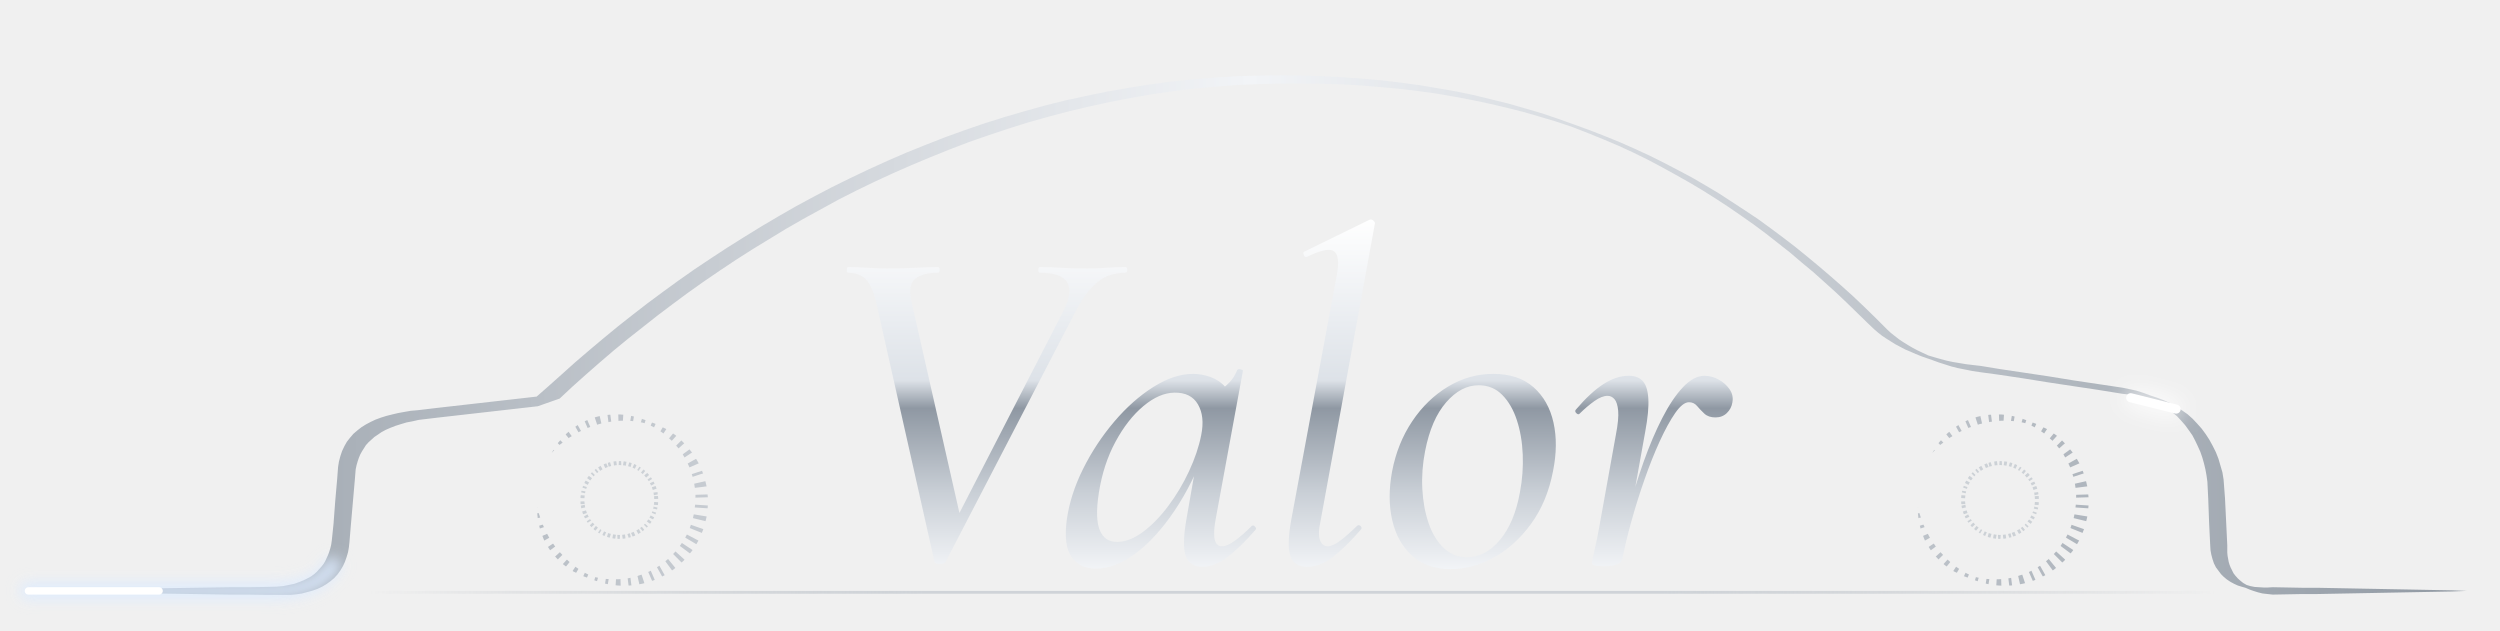
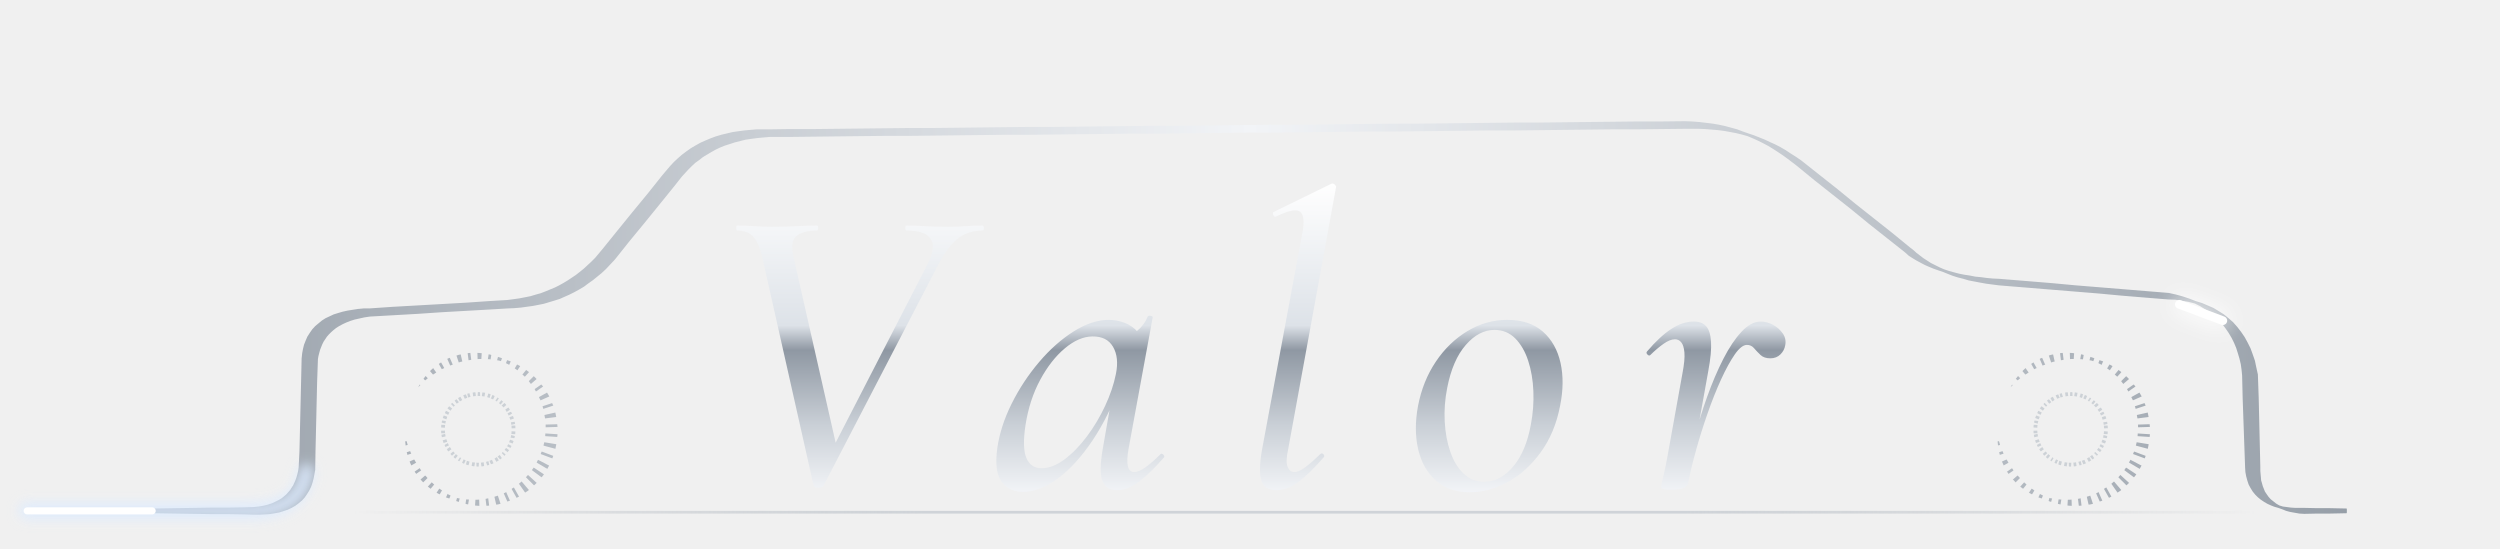
- <svg xmlns="http://www.w3.org/2000/svg" viewBox="40 92 880 222" width="880" height="222" role="img" aria-label="Valor Limo car">
+ <svg xmlns="http://www.w3.org/2000/svg" viewBox="20 112 920 202" width="920" height="202" role="img" aria-label="Valor Limo car">
  <style>.vl-trace{stroke-dasharray:1000 1100;animation:vl-trace 4.2s linear both}.vl-car{stroke-dasharray:1 2;animation:vl-car 4.2s cubic-bezier(.45,0,.2,1) both}.vl-road{animation:vl-road 4.2s ease-out both}.vl-word{animation:vl-word 4.2s ease-out both}.vl-limo{animation:vl-limo 4.2s ease-out both}.vl-lamp{animation:vl-lamp 4.2s linear both,vl-pulse 4s ease-in-out 4.2s infinite}@keyframes vl-trace{0%{stroke-dashoffset:1003}55%,100%{stroke-dashoffset:0}}@keyframes vl-car{0%,40%{stroke-dashoffset:1.03}80%,100%{stroke-dashoffset:0}}@keyframes vl-road{0%,30%{opacity:0}70%,100%{opacity:1}}@keyframes vl-word{0%,49%{opacity:0}83%,100%{opacity:1}}@keyframes vl-limo{0%,71%{opacity:0}95%,100%{opacity:1}}@keyframes vl-lamp{0%,45%{opacity:0}48%{opacity:1}60%{opacity:.55}72%,100%{opacity:1}}@keyframes vl-pulse{0%,100%{opacity:1}50%{opacity:.6}}@media (prefers-reduced-motion: reduce){.fx{display:none}.vl-trace,.vl-car,.vl-road,.vl-word,.vl-limo,.vl-lamp{animation:none}}</style>
  <defs>
    <linearGradient id="vl-chrome" x1="0" y1="0" x2="0" y2="1">
      <stop offset="0" stop-color="#FFFFFF" />
      <stop offset="0.46" stop-color="#DDE2E8" />
      <stop offset="0.54" stop-color="#8F98A3" />
      <stop offset="0.78" stop-color="#C9CFD6" />
      <stop offset="1" stop-color="#F2F4F7" />
    </linearGradient>
    <linearGradient id="vl-silver" gradientUnits="userSpaceOnUse" x1="40" y1="0" x2="920" y2="0">
      <stop offset="0" stop-color="#8E97A1" />
      <stop offset="0.5" stop-color="#F2F4F7" />
      <stop offset="1" stop-color="#8E97A1" />
    </linearGradient>
    <linearGradient id="vl-line" gradientUnits="userSpaceOnUse" x1="0" y1="0" x2="300" y2="0">
      <stop offset="0" stop-color="#B9C0C8" stop-opacity="0" />
      <stop offset="0.16" stop-color="#B9C0C8" />
      <stop offset="0.5" stop-color="#E8EBEF" />
      <stop offset="0.84" stop-color="#B9C0C8" />
      <stop offset="1" stop-color="#B9C0C8" stop-opacity="0" />
    </linearGradient>
-     <linearGradient id="vl-road" gradientUnits="userSpaceOnUse" x1="170" y1="0" x2="820" y2="0">
+     <linearGradient id="vl-road" gradientUnits="userSpaceOnUse" x1="150" y1="0" x2="850" y2="0">
      <stop offset="0" stop-color="#8E97A1" stop-opacity="0" />
      <stop offset="0.3" stop-color="#B9C0C8" stop-opacity="0.6" />
      <stop offset="0.7" stop-color="#B9C0C8" stop-opacity="0.6" />
      <stop offset="1" stop-color="#8E97A1" stop-opacity="0" />
    </linearGradient>
    <linearGradient id="vl-sheen" gradientUnits="userSpaceOnUse" x1="-200" y1="0" x2="0" y2="0">
      <stop offset="0" stop-color="#FFFFFF" stop-opacity="0" />
      <stop offset="0.5" stop-color="#FFFFFF" stop-opacity="0.95" />
      <stop offset="1" stop-color="#FFFFFF" stop-opacity="0" />
      <animateTransform attributeName="gradientTransform" type="translate" values="0 0;1200 0;1200 0" keyTimes="0;0.45;1" begin="3.4s" dur="5s" repeatCount="indefinite" />
    </linearGradient>
    <filter id="vl-glow" x="-200%" y="-200%" width="500%" height="500%">
      <feGaussianBlur stdDeviation="4" result="b" />
      <feMerge>
        <feMergeNode in="b" />
        <feMergeNode in="b" />
        <feMergeNode in="SourceGraphic" />
      </feMerge>
    </filter>
    <filter id="vl-soft" x="-20%" y="-200%" width="140%" height="500%">
      <feGaussianBlur stdDeviation="2.2" />
    </filter>
-     <path id="vl-trace" pathLength="1000" d="M50 300 H136 C152 300 159 293 160 282 L162 258 C163 246 172 240 188 238 L232 233 C292 176 382 122 486 120 C586 118 650 156 700 206 C708 214 720 220 738 222 L790 230 C808 233 818 246 820 262 L821 284 C821 294 828 300 840 300 H910" />
-     <path id="vl-body" d="M50 300L56.5 300.1L62.9 300.3L69.3 300.4L75.8 300.6L82.3 300.7L88.7 300.8L95.2 300.9L101.6 301L108 301.1L114.5 301.2L121 301.3L127.4 301.3L133.8 301.4L137.6 301.4L139.9 301.4L142.2 301.4L144.3 301.2L146.3 300.9L148.2 300.4L150 299.9L151.7 299.3L153.4 298.5L154.9 297.6L156.3 296.6L157.6 295.5L158.8 294.2L159.8 292.8L160.7 291.3L161.4 289.8L162 288.1L162.5 286.4L162.8 284.7L163 282.9L163.5 276.9L164.2 268.9L164.9 260.9L165.2 257.2L165.5 255.8L165.9 254.4L166.3 253.2L166.8 252L167.4 250.9L168.1 249.8L168.8 248.7L169.7 247.7L170.7 246.8L171.8 245.8L173 245L174.3 244.1L175.8 243.3L177.4 242.6L179.2 241.9L181.1 241.3L183.1 240.7L185.2 240.3L187.4 239.8L194.1 239L202.9 238L211.7 237L220.5 236L229.3 235L237 232.3L241.6 228L246.3 223.8L251.1 219.6L256 215.4L261 211.3L266.2 207.2L271.4 203.1L276.7 199.1L282.1 195.1L287.6 191.2L293.3 187.3L299 183.5L304.8 179.8L310.7 176.2L316.6 172.6L322.7 169.1L328.9 165.7L335.1 162.3L341.4 159.1L347.8 156L354.3 153L360.9 150.1L367.6 147.3L374.3 144.6L381.1 142L388 139.6L394.9 137.3L401.9 135.1L409 133.1L416.2 131.2L423.4 129.5L430.7 127.9L438 126.5L445.4 125.2L452.9 124.1L460.5 123.2L468.1 122.5L475.7 121.9L483.4 121.6L491 121.4L498.3 121.4L505.5 121.5L512.5 121.7L519.5 122.1L526.3 122.7L533 123.3L539.5 124.1L546 125L552.3 126.1L558.6 127.3L564.7 128.6L570.7 130L576.6 131.5L582.4 133.2L588.1 134.9L593.7 136.8L599.1 138.9L604.5 141.1L609.7 143.3L614.9 145.7L620 148.2L624.9 150.8L629.8 153.5L634.6 156.2L639.3 159L643.9 161.9L648.5 164.9L653 168L657.4 171.1L661.7 174.3L665.9 177.6L670.1 180.9L674.2 184.4L678.3 187.8L682.2 191.3L686.2 194.9L690 198.5L693.8 202.2L697.6 205.9L699.7 207.9L701.1 209.1L702.5 210.2L704 211.2L705.6 212.2L707.2 213.2L708.9 214.1L710.6 215L712.5 215.8L714.3 216.6L716.3 217.4L718.3 218.1L720.3 218.8L722.5 219.6L724.7 220.3L726.9 221L729.3 221.6L731.8 222.1L734.3 222.6L737 223L743.6 223.9L752.3 225.2L761 226.6L769.6 227.9L778.3 229.2L787 230.6L791.6 231.2L794.1 231.6L796.6 232.2L798.8 233.2L800.9 234.4L802.8 235.7L804.6 237.1L806.3 238.5L807.8 240.1L809.2 241.7L810.5 243.5L811.7 245.2L812.7 247.1L813.6 249L814.5 251L815.2 253L815.8 255.1L816.3 257.2L816.7 259.4L817 261.6L817.3 267.6L817.6 275.9L818 284.1L818.1 285.7L818.4 287.3L818.8 288.8L819.3 290.3L820 291.7L820.9 292.9L821.8 294.1L822.8 295.1L823.9 296L825.1 296.8L826.4 297.5L827.7 298.1L829 298.5L830.4 298.9L831.8 299.5L833.2 300L834.8 300.5L836.4 300.9L838.2 301.1L840 301.3L845.3 301.2L850.5 301.1L855.8 301.1L861 301L866.3 300.9L871.5 300.8L876.8 300.7L882 300.6L887.3 300.5L892.5 300.4L897.8 300.3L903 300.2L908.3 300L908.3 300L903 299.8L897.8 299.7L892.5 299.6L887.3 299.5L882 299.4L876.8 299.3L871.5 299.2L866.3 299.1L861 299L855.8 298.9L850.5 298.9L845.3 298.8L840 298.7L838.3 298.8L836.7 298.8L835.1 298.7L833.6 298.6L832.1 298.3L830.8 297.9L829.6 297.2L828.6 296.4L827.7 295.6L826.9 294.7L826.2 293.8L825.7 292.8L825.2 291.8L824.8 290.8L824.5 289.8L824.3 288.7L824.1 287.6L824 286.5L824 285.3L824 283.9L823.6 275.6L823.2 267.4L822.7 260.8L822.3 258.3L821.6 255.9L820.9 253.5L820 251.2L818.9 249L817.7 246.8L816.4 244.8L815 242.9L813.4 241.1L811.8 239.4L810 237.8L808 236.4L806 235.1L803.9 233.9L801.7 232.9L799.3 232L796.9 231.2L794.5 230.3L792 229.5L787.3 228.5L778.6 227.2L769.9 225.9L761.3 224.5L752.6 223.2L743.9 221.9L737.2 220.8L734.6 220.5L732.1 220.2L729.7 219.8L727.3 219.4L725 218.9L722.8 218.3L720.7 217.7L718.7 217.1L716.8 216.2L714.9 215.3L713.2 214.4L711.5 213.4L709.9 212.4L708.4 211.4L707 210.3L705.6 209.2L704.3 208L703.1 206.8L701.9 205.6L699.9 203.6L696.1 199.9L692.2 196.2L688.2 192.6L684.2 189.1L680.1 185.6L676 182.2L671.8 178.8L667.5 175.5L663.2 172.3L658.8 169.1L654.3 166.1L649.7 163.1L645.1 160.1L640.4 157.3L635.6 154.5L630.7 151.9L625.7 149.3L620.7 146.8L615.5 144.4L610.3 142.1L604.9 139.9L599.5 137.8L594 135.8L588.4 133.8L582.8 131.9L577 130.2L571.1 128.5L565 127L558.9 125.5L552.7 124.2L546.3 123.1L539.8 122L533.2 121.1L526.5 120.3L519.7 119.7L512.7 119.2L505.6 118.8L498.3 118.6L491 118.5L483.4 118.6L475.6 118.8L467.8 119.3L460.1 119.9L452.5 120.7L444.9 121.7L437.4 122.9L429.9 124.2L422.6 125.7L415.2 127.3L408 129.1L400.8 131.1L393.6 133.2L386.6 135.4L379.6 137.8L372.7 140.3L365.8 143L359.1 145.7L352.4 148.6L345.8 151.6L339.3 154.7L332.8 157.9L326.5 161.2L320.2 164.6L314.1 168.1L308 171.7L302 175.4L296.1 179.1L290.3 182.9L284.6 186.7L278.9 190.7L273.4 194.7L268 198.7L262.7 202.8L257.5 206.9L252.4 211.1L247.4 215.3L242.5 219.5L237.7 223.8L233 228L228.9 231.6L220.1 232.6L211.3 233.6L202.5 234.6L193.7 235.6L187 236.4L184.6 236.6L182.3 237L180.1 237.4L178 237.9L176 238.4L174.1 239L172.2 239.7L170.5 240.5L168.8 241.4L167.2 242.4L165.8 243.5L164.4 244.7L163.2 246.1L162.1 247.5L161.2 249.1L160.4 250.8L159.8 252.6L159.3 254.5L159 256.4L158.7 260.4L158 268.4L157.4 276.4L156.8 282.2L156.6 283.6L156.3 284.9L155.9 286.2L155.5 287.3L155 288.4L154.5 289.5L153.9 290.5L153.2 291.4L152.4 292.3L151.6 293.2L150.6 294.1L149.5 294.9L148.2 295.6L146.8 296.3L145.3 296.9L143.6 297.5L141.7 297.9L139.7 298.3L137.5 298.5L133.8 298.6L127.4 298.7L121 298.7L114.5 298.8L108 298.9L101.6 299L95.2 299.1L88.7 299.2L82.3 299.3L75.8 299.4L69.3 299.6L62.9 299.7L56.5 299.9L50 300Z" />
+     <path id="vl-trace" pathLength="1000" d="M30 300 H112 C126 300 132 294 133 284 L134 244 C135 234 142 228 156 227 L206 224 C222 223 232 218 242 208 L268 176 C276 166 288 161 304 161 L640 158 C658 158 670 163 682 172 L722 204 C730 211 742 215 758 216 L818 221 C836 223 846 234 848 250 L849 284 C849 294 856 300 868 300 H930" />
+     <path id="vl-body" d="M30 300L36.1 300.1L42.3 300.3L48.5 300.4L54.6 300.5L60.8 300.6L66.9 300.7L73 300.8L79.2 300.9L85.3 301L91.5 301.1L97.7 301.2L103.8 301.2L110 301.3L113.4 301.4L115.5 301.4L117.4 301.3L119.2 301.2L121 300.9L122.7 300.6L124.3 300.1L125.8 299.6L127.3 298.9L128.7 298.1L129.9 297.2L131.1 296.2L132.1 295.1L133 293.8L133.8 292.5L134.5 291.1L135 289.6L135.4 288.1L135.7 286.5L136 284.9L136.1 278.4L136.3 269.8L136.5 261.2L136.7 252.6L137 244.1L137.2 243L137.5 241.8L137.8 240.7L138.2 239.7L138.6 238.7L139.1 237.7L139.7 236.8L140.3 235.9L141 235.1L141.8 234.3L142.7 233.5L143.7 232.7L144.8 232L146.1 231.3L147.4 230.7L148.9 230.1L150.5 229.6L152.3 229.2L154.1 228.8L156.1 228.5L164.9 228L173.7 227.5L182.6 226.9L191.4 226.4L200.2 225.9L206.9 225.5L209.3 225.4L211.6 225.2L213.8 224.9L216 224.6L218.1 224.2L220.1 223.8L222.1 223.2L224.1 222.6L226 222L227.8 221.2L229.6 220.4L231.4 219.5L233.2 218.5L234.9 217.5L236.5 216.3L238.2 215.1L239.8 213.8L241.4 212.5L243 211L246.2 207.6L251.7 200.7L257.3 193.9L262.9 187L268.4 180.2L271 176.9L272.2 175.6L273.4 174.3L274.6 173.1L275.9 171.9L277.3 170.9L278.7 169.8L280.2 168.9L281.7 168L283.3 167.1L285 166.3L286.7 165.6L288.6 165L290.4 164.4L292.4 163.9L294.4 163.4L296.5 163.1L298.7 162.8L300.9 162.6L303.2 162.4L310 162.4L318.9 162.3L327.8 162.2L336.7 162.1L345.6 162L354.6 162L363.5 161.9L372.4 161.8L381.3 161.7L390.2 161.6L399.2 161.6L408.1 161.5L417 161.4L425.9 161.3L434.8 161.2L443.8 161.2L452.7 161.1L461.6 161L470.5 160.9L479.4 160.8L488.4 160.8L497.3 160.7L506.2 160.6L515.1 160.5L524 160.4L533 160.4L541.9 160.3L550.8 160.2L559.7 160.1L568.6 160L577.6 160L586.5 159.9L595.4 159.8L604.3 159.7L613.3 159.6L622.2 159.6L631.1 159.5L640 159.4L642.6 159.4L645.2 159.4L647.6 159.5L650 159.7L652.3 159.9L654.6 160.2L656.8 160.6L658.9 161L661 161.5L663.1 162.1L665 162.9L667 163.8L668.8 164.7L670.7 165.7L672.5 166.8L674.2 167.9L676 169.1L677.8 170.4L679.5 171.7L681.2 173L687.8 178.4L694.5 183.7L701.2 189L707.8 194.4L714.5 199.7L721.2 205L722.4 206.1L723.8 207L725.3 207.9L726.8 208.7L728.3 209.5L729.9 210.2L731.6 210.9L733.3 211.5L735.1 212.1L736.8 212.8L738.6 213.5L740.5 214.1L742.5 214.6L744.5 215.2L746.6 215.6L748.7 216L750.9 216.4L753.2 216.7L755.5 217L757.9 217.2L766.5 217.9L775 218.6L783.6 219.3L792.2 220L800.8 220.8L809.3 221.5L817.9 222.2L820.5 222.3L823 222.7L825.4 223.1L827.7 223.7L829.7 224.7L831.6 225.9L833.4 227.1L835 228.5L836.5 229.9L837.9 231.4L839.1 233L840.2 234.6L841.2 236.3L842.1 238.1L842.9 240L843.5 241.9L844.1 243.9L844.6 246L844.9 248.1L845.1 250.2L845.3 258.6L845.6 267.1L845.9 275.6L846.2 284.1L846.3 285.7L846.6 287.3L847 288.8L847.5 290.3L848.2 291.6L849 292.9L849.9 294L850.9 295L852 295.9L853.2 296.7L854.4 297.4L855.7 298L857 298.5L858.4 298.9L859.8 299.4L861.3 300L862.8 300.4L864.5 300.7L866.2 301L868 301.1L872.6 301L877.3 301L882 300.9L886.6 300.8L891.3 300.8L895.9 300.7L900.5 300.6L905.2 300.5L909.9 300.4L914.5 300.3L919.1 300.2L923.8 300.1L928.5 300L928.5 300L923.8 299.9L919.1 299.8L914.5 299.7L909.9 299.6L905.2 299.5L900.5 299.4L895.9 299.3L891.3 299.2L886.6 299.2L882 299.1L877.3 299L872.6 299L868 298.9L866.3 298.9L864.7 298.9L863.1 298.8L861.6 298.6L860.1 298.4L858.8 298L857.6 297.3L856.6 296.5L855.6 295.7L854.8 294.8L854.1 293.8L853.5 292.9L853.1 291.9L852.7 290.9L852.4 289.8L852.1 288.8L852 287.6L851.9 286.5L851.8 285.3L851.8 283.9L851.6 275.4L851.4 266.9L851.2 258.4L850.9 249.8L850.3 247.1L849.8 244.7L849 242.4L848.2 240.2L847.1 238L846 236L844.7 234.1L843.3 232.3L841.8 230.6L840.1 229.1L838.4 227.7L836.5 226.5L834.5 225.3L832.4 224.4L830.3 223.5L828 222.8L825.7 221.9L823.3 221.1L820.8 220.4L818.1 219.8L809.5 219.1L801 218.4L792.4 217.7L783.8 217L775.2 216.2L766.7 215.5L758.1 214.8L755.7 214.6L753.4 214.5L751.2 214.3L749 214L746.9 213.8L744.9 213.4L742.9 213.1L740.9 212.7L739 212.2L737.2 211.7L735.4 211.1L733.8 210.4L732.2 209.6L730.6 208.8L729.2 207.9L727.8 207L726.5 206L725.2 205L724.1 204L722.8 203L716.2 197.6L709.5 192.3L702.8 187L696.2 181.6L689.5 176.3L682.8 171L680.9 169.7L679 168.5L677.2 167.3L675.3 166.2L673.4 165.2L671.4 164.3L669.5 163.4L667.5 162.6L665.5 161.8L663.4 161.1L661.4 160.4L659.3 159.6L657.1 159L654.9 158.4L652.6 157.9L650.3 157.5L647.8 157.2L645.3 156.9L642.7 156.7L640 156.6L631.1 156.7L622.1 156.7L613.2 156.8L604.3 156.9L595.4 157L586.5 157.1L577.5 157.1L568.6 157.2L559.7 157.3L550.8 157.4L541.9 157.5L532.9 157.5L524 157.6L515.1 157.7L506.2 157.8L497.3 157.9L488.3 157.9L479.4 158L470.5 158.1L461.6 158.2L452.7 158.3L443.7 158.3L434.8 158.4L425.9 158.5L417 158.6L408.1 158.7L399.1 158.7L390.2 158.8L381.3 158.9L372.4 159L363.5 159.1L354.5 159.1L345.6 159.2L336.7 159.3L327.8 159.4L318.9 159.5L309.9 159.5L303.2 159.6L300.8 159.6L298.4 159.6L296.1 159.8L293.9 160L291.7 160.3L289.6 160.6L287.5 161.1L285.4 161.6L283.4 162.2L281.5 162.9L279.6 163.7L277.8 164.5L276 165.5L274.3 166.5L272.6 167.7L271 168.9L269.5 170.2L268 171.6L266.6 173.1L263.8 176.4L258.3 183.3L252.7 190.1L247.1 197L241.6 203.8L239 206.9L237.6 208.3L236.2 209.6L234.8 210.9L233.3 212.1L231.9 213.2L230.4 214.2L228.9 215.2L227.4 216.1L225.8 217L224.2 217.8L222.5 218.5L220.8 219.2L219 219.9L217.2 220.4L215.2 221L213.2 221.4L211.1 221.8L209 222.1L206.7 222.4L200 222.8L191.2 223.4L182.4 223.9L173.6 224.4L164.7 224.9L155.9 225.5L153.8 225.5L151.7 225.7L149.8 226L147.9 226.3L146.1 226.7L144.4 227.2L142.8 227.7L141.3 228.4L139.8 229.1L138.4 230L137.2 231L136 232L134.9 233.2L134 234.5L133.1 235.9L132.5 237.3L131.9 238.8L131.5 240.4L131.2 242L131 243.9L130.8 252.5L130.6 261.1L130.4 269.6L130.2 278.2L129.9 284.1L129.7 285.4L129.4 286.6L129.1 287.7L128.7 288.8L128.3 289.7L127.9 290.6L127.3 291.5L126.8 292.3L126.1 293.1L125.4 293.9L124.6 294.6L123.6 295.4L122.6 296L121.4 296.6L120.1 297.2L118.6 297.7L117 298.1L115.2 298.4L113.3 298.6L110 298.7L103.8 298.8L97.7 298.8L91.5 298.9L85.3 299L79.2 299.1L73 299.2L66.9 299.3L60.8 299.4L54.6 299.5L48.5 299.6L42.3 299.7L36.1 299.9L30 300Z" />
    <g id="vl-tyres">
-       <path d="M234.2 251.4L235.6 249.9L237.1 248.5L238.7 247.3L240.3 246.1L242 245.1L243.7 244.1L245.4 243.3L247.2 242.5L249 241.9L250.8 241.3L252.7 240.8L254.6 240.5L256.5 240.2L258.5 240.1L260.4 240.1L262.4 240.2L264.4 240.4L266.3 240.8L268.2 241.4L270 242.3L271.7 243.3L273.3 244.4L274.8 245.7L276.3 247L277.6 248.4L278.9 249.9L280 251.4L281 253.1L281.9 254.8L282.7 256.5L283.3 258.3L283.9 260.1L284.3 261.9L284.6 263.8L284.8 265.7L284.8 267.5L284.7 269.4L284.5 271.3L284.2 273.1L283.8 274.9L283.2 276.7L282.6 278.4L281.8 280.1L280.9 281.8L279.9 283.3L278.8 284.9L277.6 286.3L276.3 287.7L275 288.9L273.5 290.1L272 291.2L270.3 292.2L268.7 293.1L266.9 293.9L265.1 294.5L263.3 295.1L261.4 295.5L259.5 295.8L257.5 295.9L255.6 295.9L253.6 295.8L251.6 295.6L249.7 295.2L247.8 294.6L246 293.7L244.3 292.7L242.7 291.6L241.1 290.4L239.7 289.1L238.3 287.7L237 286.3L235.7 284.8L234.6 283.2L233.5 281.6L232.6 279.9L231.7 278.1L230.9 276.3L230.2 274.4L229.6 272.5L229.1 270.5L229.1 270.5L229.1 272.6L229.3 274.6L229.7 276.7L230.2 278.7L230.9 280.6L231.7 282.6L232.8 284.4L233.9 286.1L235.3 287.8L236.7 289.3L238.3 290.7L240 292L241.7 293.1L243.6 294L245.5 294.9L247.4 295.6L249.3 296.3L251.3 297L253.3 297.5L255.4 297.9L257.5 298.1L259.6 298.2L261.7 298.1L263.8 297.9L265.9 297.5L268 297L270 296.3L272 295.5L273.9 294.5L275.8 293.4L277.5 292.1L279.2 290.7L280.8 289.2L282.2 287.6L283.6 285.9L284.8 284.1L285.9 282.2L286.8 280.2L287.6 278.2L288.2 276.1L288.7 274L289 271.8L289.2 269.6L289.2 267.5L289 265.3L288.7 263.1L288.2 261L287.6 259L286.8 256.9L285.9 255L284.8 253.1L283.6 251.3L282.3 249.7L280.9 248.1L279.4 246.6L277.8 245.2L276.1 244L274.3 242.9L272.4 242L270.5 241.1L268.6 240.4L266.7 239.7L264.7 239L262.7 238.5L260.6 238.1L258.5 237.9L256.4 237.9L254.3 238L252.2 238.2L250.1 238.7L248.1 239.3L246.2 240.1L244.3 241L242.5 242.2L240.8 243.4L239.2 244.8L237.8 246.3L236.4 247.9L235.3 249.6L234.2 251.4Z" />
-       <path d="M720.2 251.4L721.6 249.9L723.1 248.5L724.7 247.3L726.3 246.1L728 245.1L729.7 244.1L731.4 243.3L733.2 242.5L735 241.9L736.8 241.3L738.7 240.8L740.6 240.5L742.5 240.2L744.5 240.1L746.4 240.1L748.4 240.2L750.4 240.4L752.3 240.8L754.2 241.4L756 242.3L757.7 243.3L759.3 244.4L760.8 245.7L762.3 247L763.6 248.4L764.9 249.9L766 251.4L767 253.1L767.9 254.8L768.7 256.5L769.3 258.3L769.9 260.1L770.3 261.9L770.6 263.8L770.8 265.7L770.8 267.5L770.7 269.4L770.5 271.3L770.2 273.1L769.8 274.9L769.2 276.7L768.6 278.4L767.8 280.1L766.9 281.8L765.9 283.3L764.8 284.9L763.6 286.3L762.3 287.7L761 288.9L759.5 290.1L758 291.2L756.3 292.2L754.7 293.1L752.9 293.9L751.1 294.5L749.3 295.1L747.4 295.5L745.5 295.8L743.5 295.9L741.6 295.9L739.6 295.8L737.6 295.6L735.7 295.2L733.8 294.6L732 293.7L730.3 292.7L728.7 291.6L727.1 290.4L725.7 289.1L724.3 287.7L723 286.3L721.7 284.8L720.6 283.2L719.5 281.6L718.6 279.9L717.7 278.1L716.9 276.3L716.2 274.4L715.6 272.5L715.1 270.5L715.1 270.5L715.1 272.6L715.3 274.6L715.7 276.7L716.2 278.7L716.9 280.6L717.7 282.6L718.8 284.4L719.9 286.1L721.3 287.8L722.7 289.3L724.3 290.7L726 292L727.7 293.1L729.6 294L731.5 294.9L733.4 295.6L735.3 296.3L737.3 297L739.3 297.5L741.4 297.9L743.5 298.1L745.6 298.2L747.7 298.1L749.8 297.9L751.9 297.5L754 297L756 296.3L758 295.5L759.9 294.5L761.8 293.4L763.5 292.1L765.2 290.7L766.8 289.2L768.2 287.6L769.6 285.9L770.8 284.1L771.9 282.2L772.8 280.2L773.6 278.2L774.2 276.1L774.7 274L775 271.8L775.2 269.6L775.2 267.5L775 265.3L774.7 263.1L774.2 261L773.6 259L772.8 256.9L771.9 255L770.8 253.1L769.6 251.3L768.3 249.7L766.9 248.1L765.4 246.6L763.8 245.2L762.1 244L760.3 242.9L758.4 242L756.5 241.1L754.6 240.4L752.7 239.7L750.7 239L748.7 238.5L746.6 238.1L744.5 237.9L742.4 237.9L740.3 238L738.2 238.2L736.1 238.7L734.1 239.3L732.2 240.1L730.3 241L728.5 242.2L726.8 243.4L725.2 244.8L723.8 246.3L722.4 247.9L721.3 249.6L720.2 251.4Z" />
+       <path d="M173.9 254.5L175.2 253.2L176.6 251.9L178 250.7L179.6 249.7L181.1 248.7L182.7 247.8L184.3 247.1L186 246.4L187.7 245.8L189.4 245.2L191.1 244.8L192.9 244.5L194.6 244.2L196.5 244.1L198.3 244.1L200.1 244.2L201.9 244.4L203.7 244.7L205.5 245.3L207.1 246.1L208.7 247.1L210.2 248.1L211.6 249.3L213 250.5L214.2 251.8L215.3 253.2L216.4 254.6L217.3 256.2L218.1 257.7L218.9 259.3L219.5 261L220 262.7L220.3 264.4L220.6 266.1L220.8 267.8L220.8 269.6L220.7 271.3L220.6 273L220.3 274.7L219.9 276.4L219.4 278L218.7 279.7L218 281.2L217.2 282.7L216.3 284.2L215.3 285.6L214.2 286.9L213 288.2L211.7 289.4L210.4 290.5L208.9 291.5L207.4 292.4L205.9 293.3L204.3 294L202.6 294.6L200.9 295.1L199.1 295.5L197.4 295.8L195.5 295.9L193.7 295.9L191.9 295.8L190.1 295.6L188.3 295.3L186.5 294.7L184.9 293.9L183.3 292.9L181.8 291.9L180.3 290.8L179 289.6L177.7 288.3L176.5 287L175.3 285.6L174.3 284.1L173.3 282.6L172.4 281L171.5 279.4L170.8 277.7L170.1 276L169.6 274.2L169.1 272.4L169.1 272.4L169.1 274.3L169.3 276.2L169.6 278.1L170.1 280L170.7 281.8L171.5 283.6L172.4 285.3L173.5 286.9L174.8 288.5L176.1 289.9L177.6 291.2L179.2 292.4L180.8 293.4L182.5 294.3L184.3 295.1L186.1 295.7L187.9 296.4L189.8 297L191.6 297.5L193.6 297.9L195.5 298.1L197.5 298.2L199.5 298.1L201.4 297.9L203.4 297.6L205.3 297.1L207.2 296.4L209.1 295.7L210.9 294.8L212.6 293.7L214.3 292.6L215.8 291.3L217.3 289.9L218.7 288.4L220 286.8L221.1 285.1L222.1 283.3L223 281.4L223.7 279.5L224.3 277.6L224.7 275.6L225 273.6L225.2 271.5L225.2 269.5L225 267.5L224.7 265.5L224.3 263.5L223.7 261.5L222.9 259.7L222.1 257.8L221.1 256.1L220 254.4L218.7 252.9L217.4 251.4L216 250L214.5 248.8L212.9 247.6L211.2 246.6L209.5 245.7L207.7 244.9L205.9 244.3L204.1 243.6L202.2 243L200.4 242.5L198.4 242.1L196.5 241.9L194.5 241.8L192.6 241.9L190.6 242.2L188.7 242.6L186.8 243.2L184.9 243.9L183.2 244.8L181.5 245.9L179.9 247L178.5 248.3L177.1 249.8L175.9 251.3L174.8 252.9L173.9 254.5Z" />
+       <path d="M759.9 254.5L761.2 253.2L762.6 251.9L764 250.7L765.6 249.7L767.1 248.7L768.7 247.8L770.3 247.1L772 246.4L773.7 245.8L775.4 245.2L777.1 244.8L778.9 244.5L780.6 244.2L782.5 244.1L784.3 244.1L786.1 244.2L787.9 244.4L789.7 244.7L791.5 245.3L793.1 246.1L794.7 247.1L796.2 248.1L797.6 249.3L799 250.5L800.2 251.8L801.3 253.2L802.4 254.6L803.3 256.2L804.1 257.7L804.9 259.3L805.5 261L806 262.7L806.3 264.4L806.6 266.1L806.8 267.8L806.8 269.6L806.7 271.3L806.6 273L806.3 274.7L805.9 276.4L805.4 278L804.7 279.7L804 281.2L803.2 282.7L802.3 284.2L801.3 285.6L800.2 286.9L799 288.2L797.7 289.4L796.4 290.5L794.9 291.5L793.4 292.4L791.9 293.3L790.3 294L788.6 294.6L786.9 295.1L785.1 295.5L783.4 295.8L781.5 295.9L779.7 295.9L777.9 295.8L776.1 295.6L774.3 295.3L772.5 294.7L770.9 293.9L769.3 292.9L767.8 291.9L766.3 290.8L765 289.6L763.7 288.3L762.5 287L761.3 285.6L760.3 284.1L759.3 282.6L758.4 281L757.5 279.4L756.8 277.7L756.1 276L755.6 274.2L755.1 272.4L755.1 272.4L755.1 274.3L755.3 276.2L755.6 278.1L756.1 280L756.7 281.8L757.5 283.6L758.4 285.3L759.5 286.9L760.8 288.5L762.1 289.9L763.6 291.2L765.2 292.4L766.8 293.4L768.5 294.3L770.3 295.1L772.1 295.7L773.9 296.4L775.8 297L777.6 297.5L779.6 297.9L781.5 298.1L783.5 298.2L785.5 298.1L787.4 297.9L789.4 297.6L791.3 297.1L793.2 296.4L795.1 295.7L796.9 294.8L798.6 293.7L800.3 292.6L801.8 291.3L803.3 289.9L804.7 288.4L806 286.8L807.1 285.1L808.1 283.3L809 281.4L809.7 279.5L810.3 277.6L810.7 275.6L811 273.6L811.2 271.5L811.2 269.5L811 267.5L810.7 265.5L810.3 263.5L809.7 261.5L808.9 259.7L808.1 257.8L807.1 256.1L806 254.4L804.7 252.9L803.4 251.4L802 250L800.5 248.8L798.9 247.6L797.2 246.6L795.5 245.7L793.7 244.9L791.9 244.3L790.1 243.6L788.2 243L786.4 242.5L784.4 242.1L782.5 241.9L780.5 241.8L778.6 241.9L776.6 242.2L774.7 242.6L772.8 243.2L770.9 243.9L769.2 244.8L767.5 245.9L765.9 247L764.5 248.3L763.1 249.8L761.9 251.3L760.8 252.9L759.9 254.5Z" />
    </g>
    <g id="vl-wheels">
      <use href="#vl-tyres" />
-       <circle cx="258" cy="268" r="13" fill="none" stroke="#B9C0C8" stroke-opacity="0.65" stroke-width="1.4" />
-       <circle cx="744" cy="268" r="13" fill="none" stroke="#B9C0C8" stroke-opacity="0.65" stroke-width="1.4" />
+       <circle cx="196" cy="270" r="13" fill="none" stroke="#B9C0C8" stroke-opacity="0.65" stroke-width="1.4" />
+       <circle cx="782" cy="270" r="13" fill="none" stroke="#B9C0C8" stroke-opacity="0.65" stroke-width="1.4" />
    </g>
    <mask id="vl-mb" maskUnits="userSpaceOnUse" x="0" y="0" width="1000" height="420">
      <use href="#vl-trace" class="vl-trace" fill="none" stroke="#FFFFFF" stroke-width="18" stroke-linecap="round" stroke-linejoin="round" />
    </mask>
    <mask id="vl-mw" maskUnits="userSpaceOnUse" x="0" y="0" width="1000" height="420">
-       <circle class="vl-car" pathLength="1" cx="258" cy="268" r="22" transform="rotate(215 258 268)" fill="none" stroke="#FFFFFF" stroke-width="32" />
-       <circle class="vl-car" pathLength="1" cx="744" cy="268" r="22" transform="rotate(215 744 268)" fill="none" stroke="#FFFFFF" stroke-width="32" />
+       <circle class="vl-car" pathLength="1" cx="196" cy="270" r="22" transform="rotate(215 196 270)" fill="none" stroke="#FFFFFF" stroke-width="32" />
+       <circle class="vl-car" pathLength="1" cx="782" cy="270" r="22" transform="rotate(215 782 270)" fill="none" stroke="#FFFFFF" stroke-width="32" />
    </mask>
  </defs>
  <g class="vl-word">
-     <path transform="translate(338.08 290) scale(1.3)" fill="url(#vl-chrome)" d="M23.76 -0.13 8.19 -69.38Q7.12 -74.37 5.38 -76.42Q3.64 -78.46 0.31 -78.46Q0 -78.46 0 -79.23Q0 -80 0.31 -80Q2.78 -80 5.58 -79.81Q8.39 -79.62 10.85 -79.62Q15.39 -79.62 18.68 -79.81Q21.96 -80 24.68 -80Q25.14 -80 25.14 -79.23Q25.14 -78.46 24.68 -78.46Q20.65 -78.46 18.57 -76.86Q16.49 -75.26 17.5 -70.66L31.16 -10.45L24.94 -2.62L58.62 -68.04Q61.31 -73.31 59.66 -75.89Q58.02 -78.46 52.23 -78.46Q51.85 -78.46 51.85 -79.23Q51.85 -80 52.23 -80Q55.12 -80 57.86 -79.81Q60.6 -79.62 65 -79.62Q68.24 -79.62 70.34 -79.81Q72.43 -80 75.42 -80Q75.93 -80 75.93 -79.23Q75.93 -78.46 75.42 -78.46Q73.13 -78.46 70.88 -77.67Q68.63 -76.88 66.39 -74.57Q64.15 -72.25 61.66 -67.44L26.73 -0.13Q26.34 0.44 25.12 0.41Q23.89 0.38 23.76 -0.13ZM67.4 1.66Q63.19 1.66 60.9 -1.44Q58.62 -4.54 59.57 -11.65Q60.54 -18.46 63.99 -25.38Q67.44 -32.29 72.41 -38.14Q77.38 -43.99 83 -47.53Q88.61 -51.07 93.77 -51.07Q96.19 -51.07 98.6 -50.18Q101 -49.29 102.74 -47.29Q104.48 -45.28 104.74 -42.04L98.6 -45.7Q100.36 -45.95 102.55 -47.78Q104.74 -49.61 105.7 -52.1Q105.96 -52.48 106.66 -52.29Q107.37 -52.11 107.24 -51.85L99.81 -11.39Q98.59 -4.39 101.57 -4.39Q103 -4.39 105.07 -5.89Q107.14 -7.39 109.61 -9.86Q110 -10.24 110.51 -9.73Q111.02 -9.22 110.64 -8.83Q106.53 -4.1 103.08 -1.47Q99.63 1.15 96.3 1.15Q92.84 1.15 91.79 -1.72Q90.74 -4.58 91.9 -11.39L95.03 -29.31L97.37 -31.49Q93.8 -21.56 88.76 -14.06Q83.72 -6.57 78.19 -2.45Q72.65 1.66 67.4 1.66ZM73.13 -5.57Q76.55 -5.57 80.15 -8.25Q83.75 -10.92 87.01 -15.26Q90.27 -19.59 92.65 -24.69Q95.03 -29.79 95.96 -34.5Q96.98 -39.55 95.08 -42.81Q93.18 -46.07 88.71 -46Q84.56 -45.93 80.3 -42.35Q76.03 -38.77 72.75 -32.7Q69.46 -26.63 68.24 -18.85Q67.17 -11.91 68.49 -8.74Q69.82 -5.57 73.13 -5.57ZM124.67 1.15Q121.02 1.15 120.08 -1.8Q119.14 -4.76 120.31 -11.39L132.72 -78.07Q133.6 -83.08 131.89 -84.29Q130.19 -85.5 124.52 -82.73Q124.01 -82.53 123.72 -83.3Q123.42 -84.07 123.94 -84.2L141.52 -92.8Q142.09 -93.06 142.6 -92.54Q143.12 -92.03 142.99 -91.78L128.3 -11.39Q127.46 -7.6 128.14 -5.99Q128.81 -4.39 130.19 -4.39Q131.6 -4.39 133.61 -5.92Q135.63 -7.44 138.1 -9.86Q138.61 -10.37 139.12 -9.86Q139.64 -9.34 139.12 -8.83Q135.01 -4.1 131.59 -1.47Q128.17 1.15 124.67 1.15ZM163.51 1.79Q157.11 1.79 153.09 -1.81Q149.07 -5.42 147.68 -11.44Q146.3 -17.45 147.65 -24.7Q149.11 -32.3 153.1 -38.25Q157.09 -44.2 162.81 -47.64Q168.52 -51.07 175.02 -51.07Q181.84 -51.07 185.92 -47.48Q190 -43.89 191.34 -37.9Q192.68 -31.92 191.21 -24.7Q189.62 -16.42 185.25 -10.44Q180.88 -4.45 175.14 -1.33Q169.39 1.79 163.51 1.79ZM167.94 -1.41Q172.88 -1.41 176.84 -6.1Q180.79 -10.8 182.27 -19.07Q183.23 -24.13 183.02 -29.21Q182.82 -34.28 181.42 -38.56Q180.02 -42.83 177.44 -45.41Q174.87 -48 171.08 -48Q166.3 -48 162.28 -43.37Q158.25 -38.73 156.59 -30.21Q155.56 -25.01 155.83 -19.9Q156.1 -14.8 157.54 -10.62Q158.98 -6.44 161.63 -3.92Q164.28 -1.41 167.94 -1.41ZM210.02 -1.11 208.74 -1.24Q209.88 -7.32 211.69 -14.12Q213.49 -20.92 215.79 -27.37Q218.09 -33.82 220.77 -39.06Q223.45 -44.31 226.37 -47.43Q229.29 -50.56 232.28 -50.56Q234.12 -50.56 235.98 -49.58Q237.84 -48.6 239 -46.94Q240.16 -45.29 239.78 -43.33Q239.51 -41.66 238.29 -40.47Q237.07 -39.28 235.2 -39.28Q233.28 -39.28 232.19 -40.31Q231.1 -41.34 230.23 -42.37Q229.37 -43.4 228.03 -43.4Q226.34 -43.4 224.3 -40.47Q222.27 -37.54 220.09 -32.78Q217.92 -28.02 215.95 -22.36Q213.97 -16.69 212.42 -11.09Q210.86 -5.49 210.02 -1.11ZM205.04 1.02Q203.03 1.02 202.38 0.77Q201.73 0.52 201.73 0.14Q201.73 -0.3 202.46 -3.36Q203.19 -6.43 203.71 -9.47L208.25 -34.64Q209.06 -38.85 208.86 -41.08Q208.66 -43.3 207.87 -44.22Q207.08 -45.13 205.99 -45.13Q204.42 -45.13 202.42 -43.71Q200.42 -42.29 198.41 -40.29Q198.04 -39.92 197.53 -40.43Q197.02 -40.93 197.39 -41.38Q201.43 -46.11 204.9 -48.33Q208.36 -50.56 211.74 -50.56Q214.2 -50.56 215.5 -49.14Q216.81 -47.72 217.02 -44.41Q217.24 -41.09 216.17 -35.33L210.02 -1.11Q209.71 1.02 205.04 1.02Z" />
-     <path class="fx" transform="translate(338.08 290) scale(1.3)" fill="url(#vl-sheen)" style="mix-blend-mode:screen" d="M23.76 -0.13 8.19 -69.38Q7.12 -74.37 5.38 -76.42Q3.64 -78.46 0.31 -78.46Q0 -78.46 0 -79.23Q0 -80 0.31 -80Q2.78 -80 5.58 -79.81Q8.39 -79.62 10.85 -79.62Q15.39 -79.62 18.68 -79.81Q21.96 -80 24.68 -80Q25.14 -80 25.14 -79.23Q25.14 -78.46 24.68 -78.46Q20.65 -78.46 18.57 -76.86Q16.49 -75.26 17.5 -70.66L31.16 -10.45L24.94 -2.62L58.62 -68.04Q61.31 -73.31 59.66 -75.89Q58.02 -78.46 52.23 -78.46Q51.85 -78.46 51.85 -79.23Q51.85 -80 52.23 -80Q55.12 -80 57.86 -79.81Q60.6 -79.62 65 -79.62Q68.24 -79.62 70.34 -79.81Q72.43 -80 75.42 -80Q75.93 -80 75.93 -79.23Q75.93 -78.46 75.42 -78.46Q73.13 -78.46 70.88 -77.67Q68.63 -76.88 66.39 -74.57Q64.15 -72.25 61.66 -67.44L26.73 -0.13Q26.34 0.44 25.12 0.41Q23.89 0.38 23.76 -0.13ZM67.4 1.66Q63.19 1.66 60.9 -1.44Q58.62 -4.54 59.57 -11.65Q60.54 -18.46 63.99 -25.38Q67.44 -32.29 72.41 -38.14Q77.38 -43.99 83 -47.53Q88.61 -51.07 93.77 -51.07Q96.19 -51.07 98.6 -50.18Q101 -49.29 102.74 -47.29Q104.48 -45.28 104.74 -42.04L98.6 -45.7Q100.36 -45.95 102.55 -47.78Q104.74 -49.61 105.7 -52.1Q105.96 -52.48 106.66 -52.29Q107.37 -52.11 107.24 -51.85L99.81 -11.39Q98.59 -4.39 101.57 -4.39Q103 -4.39 105.07 -5.89Q107.14 -7.39 109.61 -9.86Q110 -10.24 110.51 -9.73Q111.02 -9.22 110.64 -8.83Q106.53 -4.1 103.08 -1.47Q99.63 1.15 96.3 1.15Q92.84 1.15 91.79 -1.72Q90.74 -4.58 91.9 -11.39L95.03 -29.31L97.37 -31.49Q93.8 -21.56 88.76 -14.06Q83.72 -6.57 78.19 -2.45Q72.65 1.66 67.4 1.66ZM73.13 -5.57Q76.55 -5.57 80.15 -8.25Q83.75 -10.92 87.01 -15.26Q90.27 -19.59 92.65 -24.69Q95.03 -29.79 95.96 -34.5Q96.98 -39.55 95.08 -42.81Q93.18 -46.07 88.71 -46Q84.56 -45.93 80.3 -42.35Q76.03 -38.77 72.75 -32.7Q69.46 -26.63 68.24 -18.85Q67.17 -11.91 68.49 -8.74Q69.82 -5.57 73.13 -5.57ZM124.67 1.15Q121.02 1.15 120.08 -1.8Q119.14 -4.76 120.31 -11.39L132.72 -78.07Q133.6 -83.08 131.89 -84.29Q130.19 -85.5 124.52 -82.73Q124.01 -82.53 123.72 -83.3Q123.42 -84.07 123.94 -84.2L141.52 -92.8Q142.09 -93.06 142.6 -92.54Q143.12 -92.03 142.99 -91.78L128.3 -11.39Q127.46 -7.6 128.14 -5.99Q128.81 -4.39 130.19 -4.39Q131.6 -4.39 133.61 -5.92Q135.63 -7.44 138.1 -9.86Q138.61 -10.37 139.12 -9.86Q139.64 -9.34 139.12 -8.83Q135.01 -4.1 131.59 -1.47Q128.17 1.15 124.67 1.15ZM163.51 1.79Q157.11 1.79 153.09 -1.81Q149.07 -5.42 147.68 -11.44Q146.3 -17.45 147.65 -24.7Q149.11 -32.3 153.1 -38.25Q157.09 -44.2 162.81 -47.64Q168.52 -51.07 175.02 -51.07Q181.84 -51.07 185.92 -47.48Q190 -43.89 191.34 -37.9Q192.68 -31.92 191.21 -24.7Q189.62 -16.42 185.25 -10.44Q180.88 -4.45 175.14 -1.33Q169.39 1.79 163.51 1.79ZM167.94 -1.41Q172.88 -1.41 176.84 -6.1Q180.79 -10.8 182.27 -19.07Q183.23 -24.13 183.02 -29.21Q182.82 -34.28 181.42 -38.56Q180.02 -42.83 177.44 -45.41Q174.87 -48 171.08 -48Q166.3 -48 162.28 -43.37Q158.25 -38.73 156.59 -30.21Q155.56 -25.01 155.83 -19.9Q156.1 -14.8 157.54 -10.62Q158.98 -6.44 161.63 -3.92Q164.28 -1.41 167.94 -1.41ZM210.02 -1.11 208.74 -1.24Q209.88 -7.32 211.69 -14.12Q213.49 -20.92 215.79 -27.37Q218.09 -33.82 220.77 -39.06Q223.45 -44.31 226.37 -47.43Q229.29 -50.56 232.28 -50.56Q234.12 -50.56 235.98 -49.58Q237.84 -48.6 239 -46.94Q240.16 -45.29 239.78 -43.33Q239.51 -41.66 238.29 -40.47Q237.07 -39.28 235.2 -39.28Q233.28 -39.28 232.19 -40.31Q231.1 -41.34 230.23 -42.37Q229.37 -43.4 228.03 -43.4Q226.34 -43.4 224.3 -40.47Q222.27 -37.54 220.09 -32.78Q217.92 -28.02 215.95 -22.36Q213.97 -16.69 212.42 -11.09Q210.86 -5.49 210.02 -1.11ZM205.04 1.02Q203.03 1.02 202.38 0.77Q201.73 0.52 201.73 0.14Q201.73 -0.3 202.46 -3.36Q203.19 -6.43 203.71 -9.47L208.25 -34.64Q209.06 -38.85 208.86 -41.08Q208.66 -43.3 207.87 -44.22Q207.08 -45.13 205.99 -45.13Q204.42 -45.13 202.42 -43.71Q200.42 -42.29 198.41 -40.29Q198.04 -39.92 197.53 -40.43Q197.02 -40.93 197.39 -41.38Q201.43 -46.11 204.9 -48.33Q208.36 -50.56 211.74 -50.56Q214.2 -50.56 215.5 -49.14Q216.81 -47.72 217.02 -44.41Q217.24 -41.09 216.17 -35.33L210.02 -1.11Q209.71 1.02 205.04 1.02Z" />
+     <path transform="translate(290.93 291) scale(1.2)" fill="url(#vl-chrome)" d="M23.76 -0.13 8.19 -69.38Q7.12 -74.37 5.38 -76.42Q3.64 -78.46 0.31 -78.46Q0 -78.46 0 -79.23Q0 -80 0.31 -80Q2.78 -80 5.58 -79.81Q8.39 -79.62 10.85 -79.62Q15.39 -79.62 18.68 -79.81Q21.96 -80 24.68 -80Q25.14 -80 25.14 -79.23Q25.14 -78.46 24.68 -78.46Q20.65 -78.46 18.57 -76.86Q16.49 -75.26 17.5 -70.66L31.16 -10.45L24.94 -2.62L58.62 -68.04Q61.31 -73.31 59.66 -75.89Q58.02 -78.46 52.23 -78.46Q51.85 -78.46 51.85 -79.23Q51.85 -80 52.23 -80Q55.12 -80 57.86 -79.81Q60.6 -79.62 65 -79.62Q68.24 -79.62 70.34 -79.81Q72.43 -80 75.42 -80Q75.93 -80 75.93 -79.23Q75.93 -78.46 75.42 -78.46Q73.13 -78.46 70.88 -77.67Q68.63 -76.88 66.39 -74.57Q64.15 -72.25 61.66 -67.44L26.73 -0.13Q26.34 0.44 25.12 0.41Q23.89 0.38 23.76 -0.13ZM87.88 1.66Q83.67 1.66 81.38 -1.44Q79.1 -4.54 80.05 -11.65Q81.02 -18.46 84.47 -25.38Q87.92 -32.29 92.89 -38.14Q97.86 -43.99 103.48 -47.53Q109.09 -51.07 114.25 -51.07Q116.67 -51.07 119.08 -50.18Q121.48 -49.29 123.22 -47.29Q124.96 -45.28 125.22 -42.04L119.08 -45.7Q120.84 -45.95 123.03 -47.78Q125.22 -49.61 126.18 -52.1Q126.44 -52.48 127.14 -52.29Q127.85 -52.11 127.72 -51.85L120.29 -11.39Q119.07 -4.39 122.05 -4.39Q123.48 -4.39 125.55 -5.89Q127.62 -7.39 130.09 -9.86Q130.48 -10.24 130.99 -9.73Q131.5 -9.22 131.12 -8.83Q127.01 -4.1 123.56 -1.47Q120.11 1.15 116.78 1.15Q113.32 1.15 112.27 -1.72Q111.22 -4.58 112.38 -11.39L115.51 -29.31L117.85 -31.49Q114.28 -21.56 109.24 -14.06Q104.2 -6.57 98.67 -2.45Q93.13 1.66 87.88 1.66ZM93.61 -5.57Q97.03 -5.57 100.63 -8.25Q104.23 -10.92 107.49 -15.26Q110.75 -19.59 113.13 -24.69Q115.51 -29.79 116.44 -34.5Q117.46 -39.55 115.56 -42.81Q113.66 -46.07 109.19 -46Q105.04 -45.93 100.78 -42.35Q96.51 -38.77 93.23 -32.7Q89.94 -26.63 88.72 -18.85Q87.65 -11.91 88.97 -8.74Q90.3 -5.57 93.61 -5.57ZM165.63 1.15Q161.98 1.15 161.04 -1.8Q160.1 -4.76 161.27 -11.39L173.68 -78.07Q174.56 -83.08 172.85 -84.29Q171.15 -85.5 165.48 -82.73Q164.97 -82.53 164.68 -83.3Q164.38 -84.07 164.9 -84.2L182.48 -92.8Q183.05 -93.06 183.56 -92.54Q184.08 -92.03 183.95 -91.78L169.26 -11.39Q168.42 -7.6 169.1 -5.99Q169.77 -4.39 171.15 -4.39Q172.56 -4.39 174.57 -5.92Q176.59 -7.44 179.06 -9.86Q179.57 -10.37 180.08 -9.86Q180.6 -9.34 180.08 -8.83Q175.97 -4.1 172.55 -1.47Q169.13 1.15 165.63 1.15ZM224.95 1.79Q218.55 1.79 214.53 -1.81Q210.51 -5.42 209.12 -11.44Q207.74 -17.45 209.09 -24.7Q210.55 -32.3 214.54 -38.25Q218.53 -44.2 224.25 -47.64Q229.96 -51.07 236.46 -51.07Q243.28 -51.07 247.36 -47.48Q251.44 -43.89 252.78 -37.9Q254.12 -31.92 252.65 -24.7Q251.06 -16.42 246.69 -10.44Q242.32 -4.45 236.58 -1.33Q230.83 1.79 224.95 1.79ZM229.38 -1.41Q234.32 -1.41 238.28 -6.1Q242.23 -10.8 243.71 -19.07Q244.67 -24.13 244.46 -29.21Q244.26 -34.28 242.86 -38.56Q241.46 -42.83 238.88 -45.41Q236.31 -48 232.52 -48Q227.74 -48 223.72 -43.37Q219.69 -38.73 218.03 -30.21Q217 -25.01 217.27 -19.9Q217.54 -14.8 218.98 -10.62Q220.42 -6.44 223.07 -3.92Q225.72 -1.41 229.38 -1.41ZM291.94 -1.11 290.66 -1.24Q291.8 -7.32 293.61 -14.12Q295.41 -20.92 297.71 -27.37Q300.01 -33.82 302.69 -39.06Q305.37 -44.31 308.29 -47.43Q311.21 -50.56 314.2 -50.56Q316.04 -50.56 317.9 -49.58Q319.76 -48.6 320.92 -46.94Q322.08 -45.29 321.7 -43.33Q321.43 -41.66 320.21 -40.47Q318.99 -39.28 317.12 -39.28Q315.2 -39.28 314.11 -40.31Q313.02 -41.34 312.15 -42.37Q311.29 -43.4 309.95 -43.4Q308.26 -43.4 306.22 -40.47Q304.19 -37.54 302.01 -32.78Q299.84 -28.02 297.87 -22.36Q295.89 -16.69 294.34 -11.09Q292.78 -5.49 291.94 -1.11ZM286.96 1.02Q284.95 1.02 284.3 0.77Q283.65 0.52 283.65 0.14Q283.65 -0.3 284.38 -3.36Q285.11 -6.43 285.63 -9.47L290.17 -34.64Q290.98 -38.85 290.78 -41.08Q290.58 -43.3 289.79 -44.22Q289 -45.13 287.91 -45.13Q286.34 -45.13 284.34 -43.71Q282.34 -42.29 280.33 -40.29Q279.96 -39.92 279.45 -40.43Q278.94 -40.93 279.31 -41.38Q283.35 -46.11 286.82 -48.33Q290.28 -50.56 293.66 -50.56Q296.12 -50.56 297.42 -49.14Q298.73 -47.72 298.94 -44.41Q299.16 -41.09 298.09 -35.33L291.94 -1.11Q291.63 1.02 286.96 1.02Z" />
+     <path class="fx" transform="translate(290.93 291) scale(1.2)" fill="url(#vl-sheen)" style="mix-blend-mode:screen" d="M23.76 -0.13 8.19 -69.38Q7.12 -74.37 5.38 -76.42Q3.64 -78.46 0.31 -78.46Q0 -78.46 0 -79.23Q0 -80 0.31 -80Q2.78 -80 5.58 -79.81Q8.39 -79.62 10.85 -79.62Q15.39 -79.62 18.68 -79.81Q21.96 -80 24.68 -80Q25.14 -80 25.14 -79.23Q25.14 -78.46 24.68 -78.46Q20.65 -78.46 18.57 -76.86Q16.49 -75.26 17.5 -70.66L31.16 -10.45L24.94 -2.62L58.62 -68.04Q61.31 -73.31 59.66 -75.89Q58.02 -78.46 52.23 -78.46Q51.85 -78.46 51.85 -79.23Q51.85 -80 52.23 -80Q55.12 -80 57.86 -79.81Q60.6 -79.62 65 -79.62Q68.24 -79.62 70.34 -79.81Q72.43 -80 75.42 -80Q75.93 -80 75.93 -79.23Q75.93 -78.46 75.42 -78.46Q73.13 -78.46 70.88 -77.67Q68.63 -76.88 66.39 -74.57Q64.15 -72.25 61.66 -67.44L26.73 -0.13Q26.34 0.44 25.12 0.41Q23.89 0.38 23.76 -0.13ZM87.88 1.66Q83.67 1.66 81.38 -1.44Q79.1 -4.54 80.05 -11.65Q81.02 -18.46 84.47 -25.38Q87.92 -32.29 92.89 -38.14Q97.86 -43.99 103.48 -47.53Q109.09 -51.07 114.25 -51.07Q116.67 -51.07 119.08 -50.18Q121.48 -49.29 123.22 -47.29Q124.96 -45.28 125.22 -42.04L119.08 -45.7Q120.84 -45.95 123.03 -47.78Q125.22 -49.61 126.18 -52.1Q126.44 -52.48 127.14 -52.29Q127.85 -52.11 127.72 -51.85L120.29 -11.39Q119.07 -4.39 122.05 -4.39Q123.48 -4.39 125.55 -5.89Q127.62 -7.39 130.09 -9.86Q130.48 -10.24 130.99 -9.73Q131.5 -9.22 131.12 -8.83Q127.01 -4.1 123.56 -1.47Q120.11 1.15 116.78 1.15Q113.32 1.15 112.27 -1.72Q111.22 -4.58 112.38 -11.39L115.51 -29.31L117.85 -31.49Q114.28 -21.56 109.24 -14.06Q104.2 -6.57 98.67 -2.45Q93.13 1.66 87.88 1.66ZM93.61 -5.57Q97.03 -5.57 100.63 -8.25Q104.23 -10.92 107.49 -15.26Q110.75 -19.59 113.13 -24.69Q115.51 -29.79 116.44 -34.5Q117.46 -39.55 115.56 -42.81Q113.66 -46.07 109.19 -46Q105.04 -45.93 100.78 -42.35Q96.51 -38.77 93.23 -32.7Q89.94 -26.63 88.72 -18.85Q87.65 -11.91 88.97 -8.74Q90.3 -5.57 93.61 -5.57ZM165.63 1.15Q161.98 1.15 161.04 -1.8Q160.1 -4.76 161.27 -11.39L173.68 -78.07Q174.56 -83.08 172.85 -84.29Q171.15 -85.5 165.48 -82.73Q164.97 -82.53 164.68 -83.3Q164.38 -84.07 164.9 -84.2L182.48 -92.8Q183.05 -93.06 183.56 -92.54Q184.08 -92.03 183.95 -91.78L169.26 -11.39Q168.42 -7.6 169.1 -5.99Q169.77 -4.39 171.15 -4.39Q172.56 -4.39 174.57 -5.92Q176.59 -7.44 179.06 -9.86Q179.57 -10.37 180.08 -9.86Q180.6 -9.34 180.08 -8.83Q175.97 -4.1 172.55 -1.47Q169.13 1.15 165.63 1.15ZM224.95 1.79Q218.55 1.79 214.53 -1.81Q210.51 -5.42 209.12 -11.44Q207.74 -17.45 209.09 -24.7Q210.55 -32.3 214.54 -38.25Q218.53 -44.2 224.25 -47.64Q229.96 -51.07 236.46 -51.07Q243.28 -51.07 247.36 -47.48Q251.44 -43.89 252.78 -37.9Q254.12 -31.92 252.65 -24.7Q251.06 -16.42 246.69 -10.44Q242.32 -4.45 236.58 -1.33Q230.83 1.79 224.95 1.79ZM229.38 -1.41Q234.32 -1.41 238.28 -6.1Q242.23 -10.8 243.71 -19.07Q244.67 -24.13 244.46 -29.21Q244.26 -34.28 242.86 -38.56Q241.46 -42.83 238.88 -45.41Q236.31 -48 232.52 -48Q227.74 -48 223.72 -43.37Q219.69 -38.73 218.03 -30.21Q217 -25.01 217.27 -19.9Q217.54 -14.8 218.98 -10.62Q220.42 -6.44 223.07 -3.92Q225.72 -1.41 229.38 -1.41ZM291.94 -1.11 290.66 -1.24Q291.8 -7.32 293.61 -14.12Q295.41 -20.92 297.71 -27.37Q300.01 -33.82 302.69 -39.06Q305.37 -44.31 308.29 -47.43Q311.21 -50.56 314.2 -50.56Q316.04 -50.56 317.9 -49.58Q319.76 -48.6 320.92 -46.94Q322.08 -45.29 321.7 -43.33Q321.43 -41.66 320.21 -40.47Q318.99 -39.28 317.12 -39.28Q315.2 -39.28 314.11 -40.31Q313.02 -41.34 312.15 -42.37Q311.29 -43.4 309.95 -43.4Q308.26 -43.4 306.22 -40.47Q304.19 -37.54 302.01 -32.78Q299.84 -28.02 297.87 -22.36Q295.89 -16.69 294.34 -11.09Q292.78 -5.49 291.94 -1.11ZM286.96 1.02Q284.95 1.02 284.3 0.77Q283.65 0.52 283.65 0.14Q283.65 -0.3 284.38 -3.36Q285.11 -6.43 285.63 -9.47L290.17 -34.64Q290.98 -38.85 290.78 -41.08Q290.58 -43.3 289.79 -44.22Q289 -45.13 287.91 -45.13Q286.34 -45.13 284.34 -43.71Q282.34 -42.29 280.33 -40.29Q279.96 -39.92 279.45 -40.43Q278.94 -40.93 279.31 -41.38Q283.35 -46.11 286.82 -48.33Q290.28 -50.56 293.66 -50.56Q296.12 -50.56 297.42 -49.14Q298.73 -47.72 298.94 -44.41Q299.16 -41.09 298.09 -35.33L291.94 -1.11Q291.63 1.02 286.96 1.02Z" />
  </g>
-   <path class="vl-road" d="M170 300.5 H820" fill="none" stroke="url(#vl-road)" stroke-width="1" />
+   <path class="vl-road" d="M150 300.5 H850" fill="none" stroke="url(#vl-road)" stroke-width="1" />
  <g mask="url(#vl-mw)">
    <use href="#vl-wheels" fill="url(#vl-silver)" />
  </g>
  <g mask="url(#vl-mb)">
    <use href="#vl-body" fill="url(#vl-silver)" />
  </g>
  <g class="fx" fill="url(#vl-sheen)" style="mix-blend-mode:screen">
    <use href="#vl-body" />
    <use href="#vl-tyres" />
  </g>
-   <path class="vl-lamp" d="M790 232 L806 236" fill="none" stroke-linecap="round" stroke="#FFFFFF" stroke-width="3.2" filter="url(#vl-glow)" />
+   <path class="vl-lamp" d="M822 224 L838 230" fill="none" stroke-linecap="round" stroke="#FFFFFF" stroke-width="3.2" filter="url(#vl-glow)" />
  <g class="fx" fill="none" stroke-linecap="round">
    <use href="#vl-trace" stroke="#DDEBFF" stroke-width="6" stroke-dasharray="110 2000" filter="url(#vl-soft)" opacity="0.85">
      <animate attributeName="stroke-dashoffset" values="110;-890;-890" keyTimes="0;0.55;1" dur="4.2s" fill="freeze" />
      <animate attributeName="opacity" values="0.85;0.85;0;0" keyTimes="0;0.55;0.62;1" dur="4.2s" fill="freeze" />
    </use>
    <use href="#vl-trace" stroke="#FFFFFF" stroke-width="2.6" stroke-dasharray="46 2000">
      <animate attributeName="stroke-dashoffset" values="46;-954;-954" keyTimes="0;0.55;1" dur="4.2s" fill="freeze" />
      <animate attributeName="opacity" values="1;1;0;0" keyTimes="0;0.55;0.61;1" dur="4.2s" fill="freeze" />
    </use>
    <g filter="url(#vl-glow)">
      <circle r="3.8" fill="#FFFFFF" />
      <path d="M0 -9 L1.2 -1.2 L9 0 L1.2 1.2 L0 9 L-1.2 1.2 L-9 0 L-1.2 -1.2 Z" fill="#FFFFFF" opacity="0.95" />
      <animateMotion dur="4.2s" fill="freeze" calcMode="linear" keyPoints="0;1;1" keyTimes="0;0.55;1">
        <mpath href="#vl-trace" />
      </animateMotion>
      <animate attributeName="opacity" values="0;1;1;0;0" keyTimes="0;0.03;0.53;0.61;1" dur="4.2s" fill="freeze" />
    </g>
  </g>
</svg>
